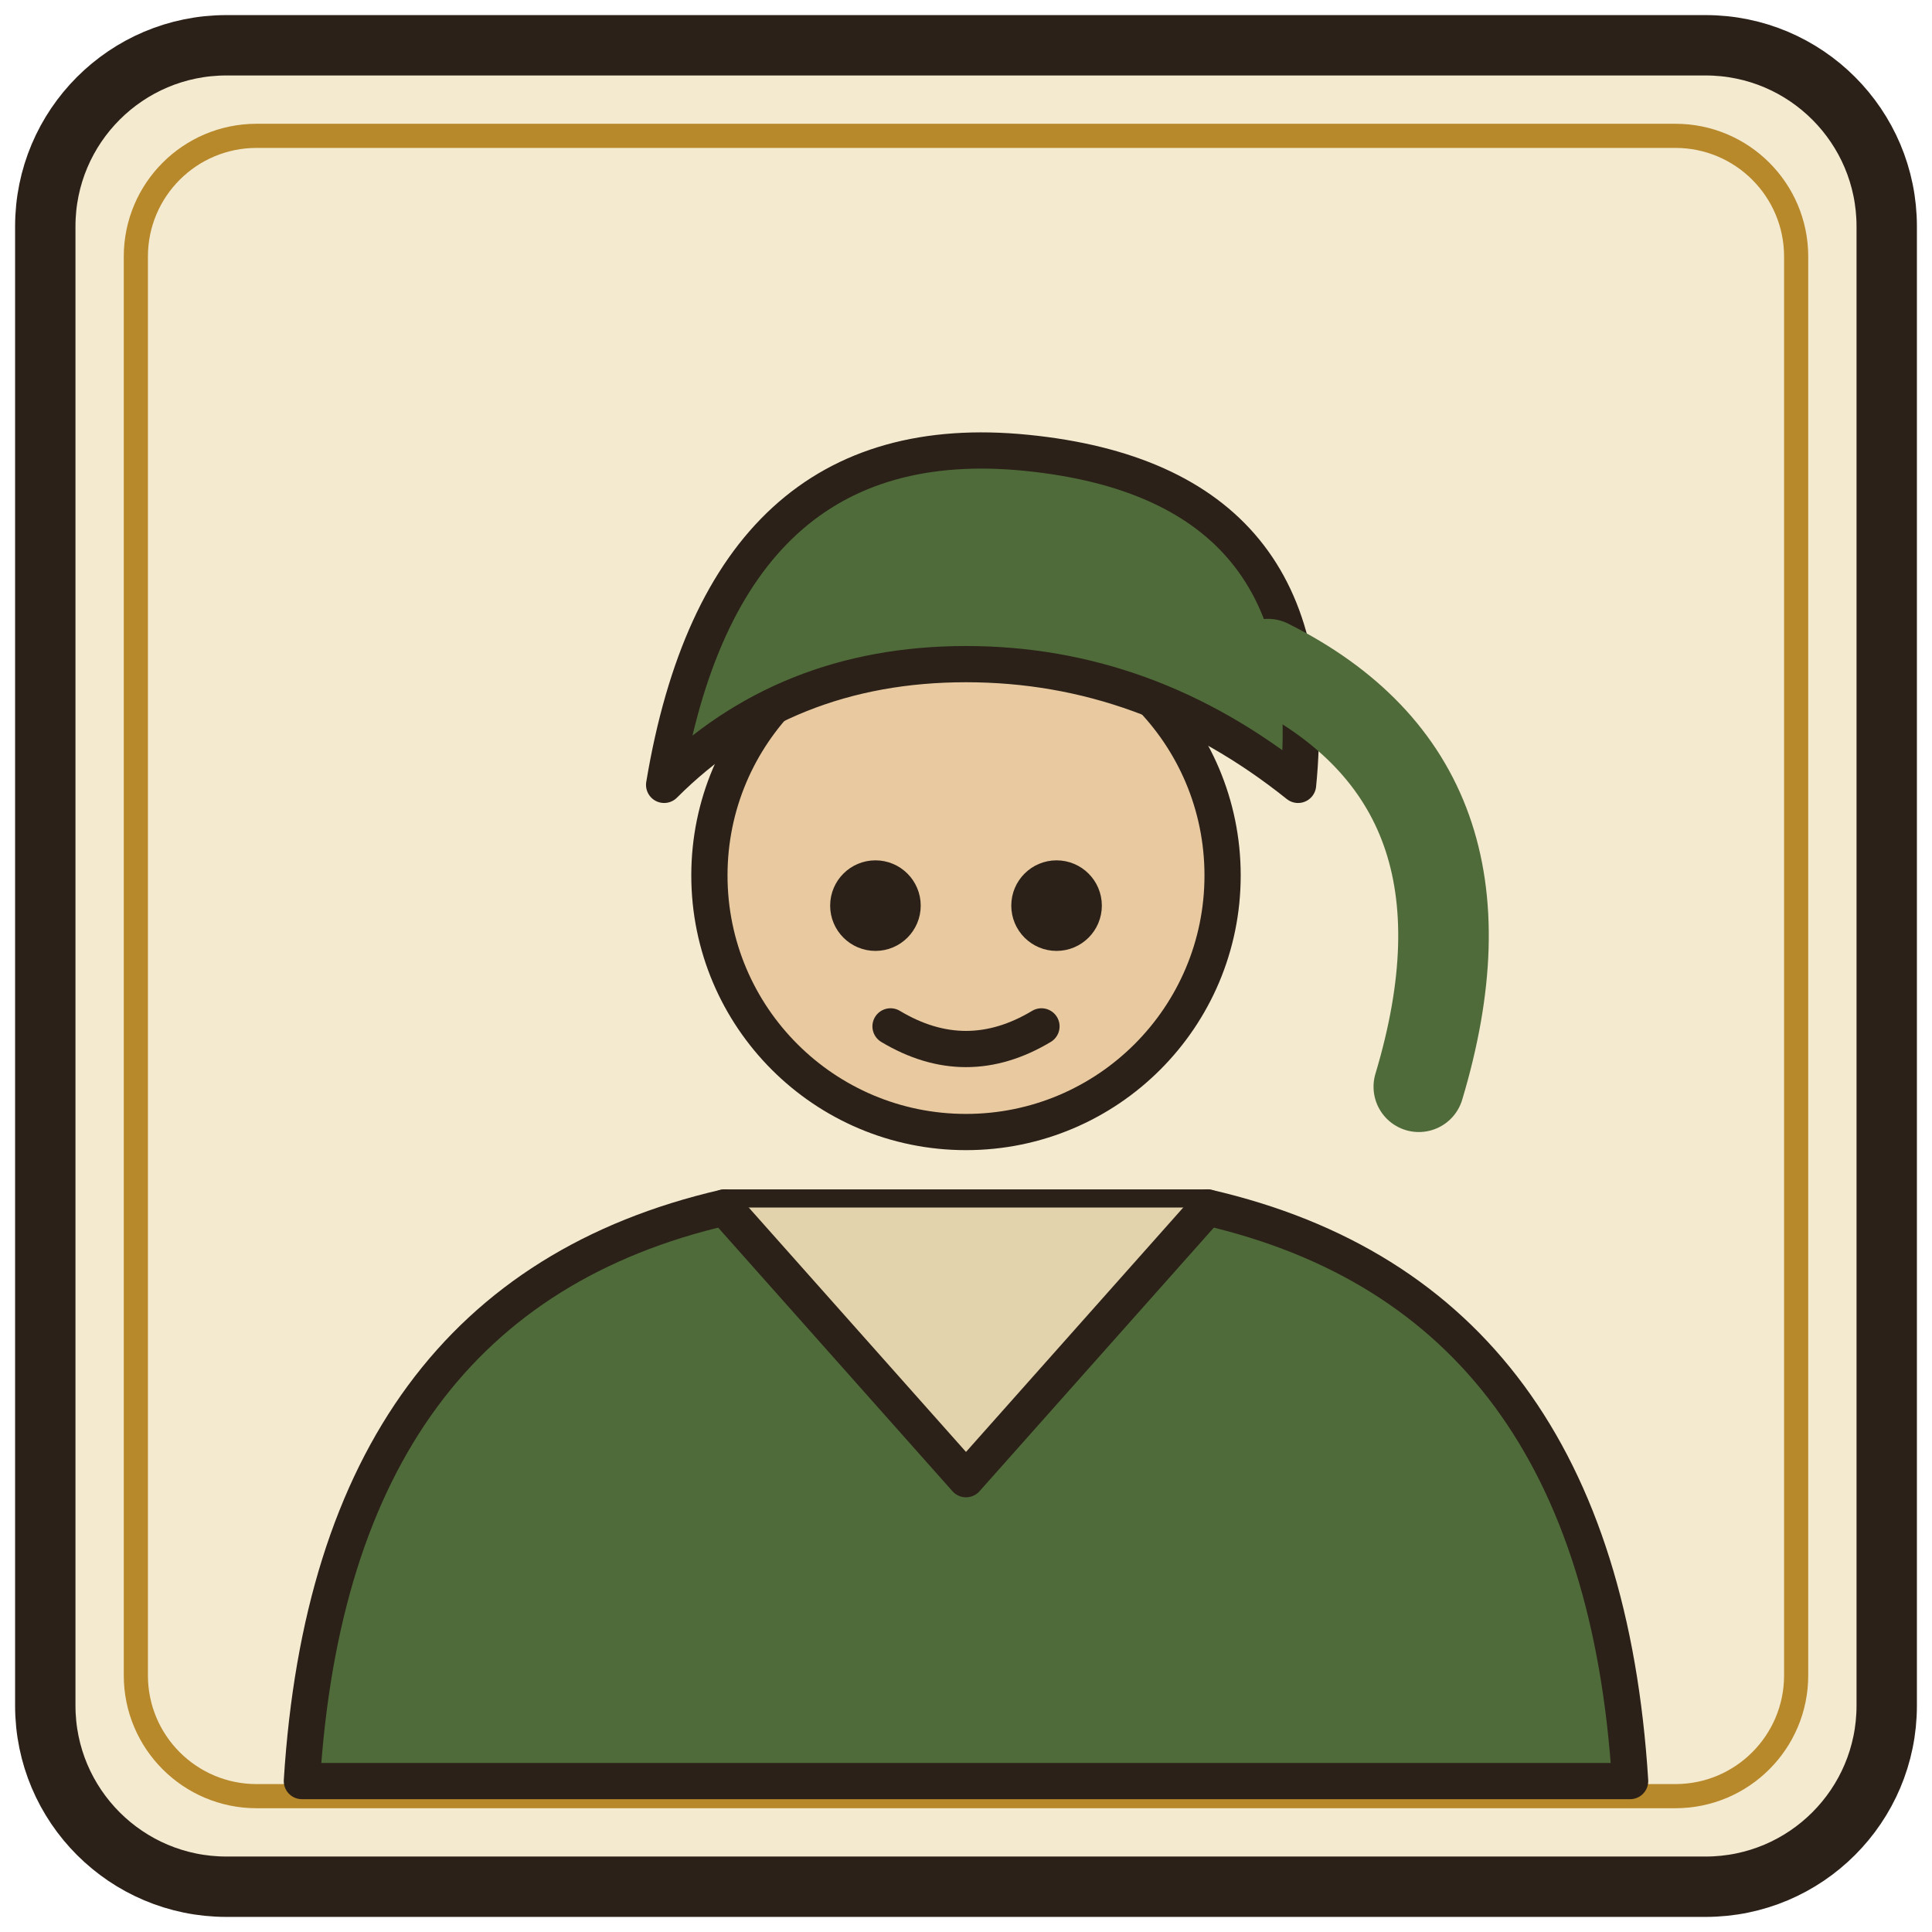
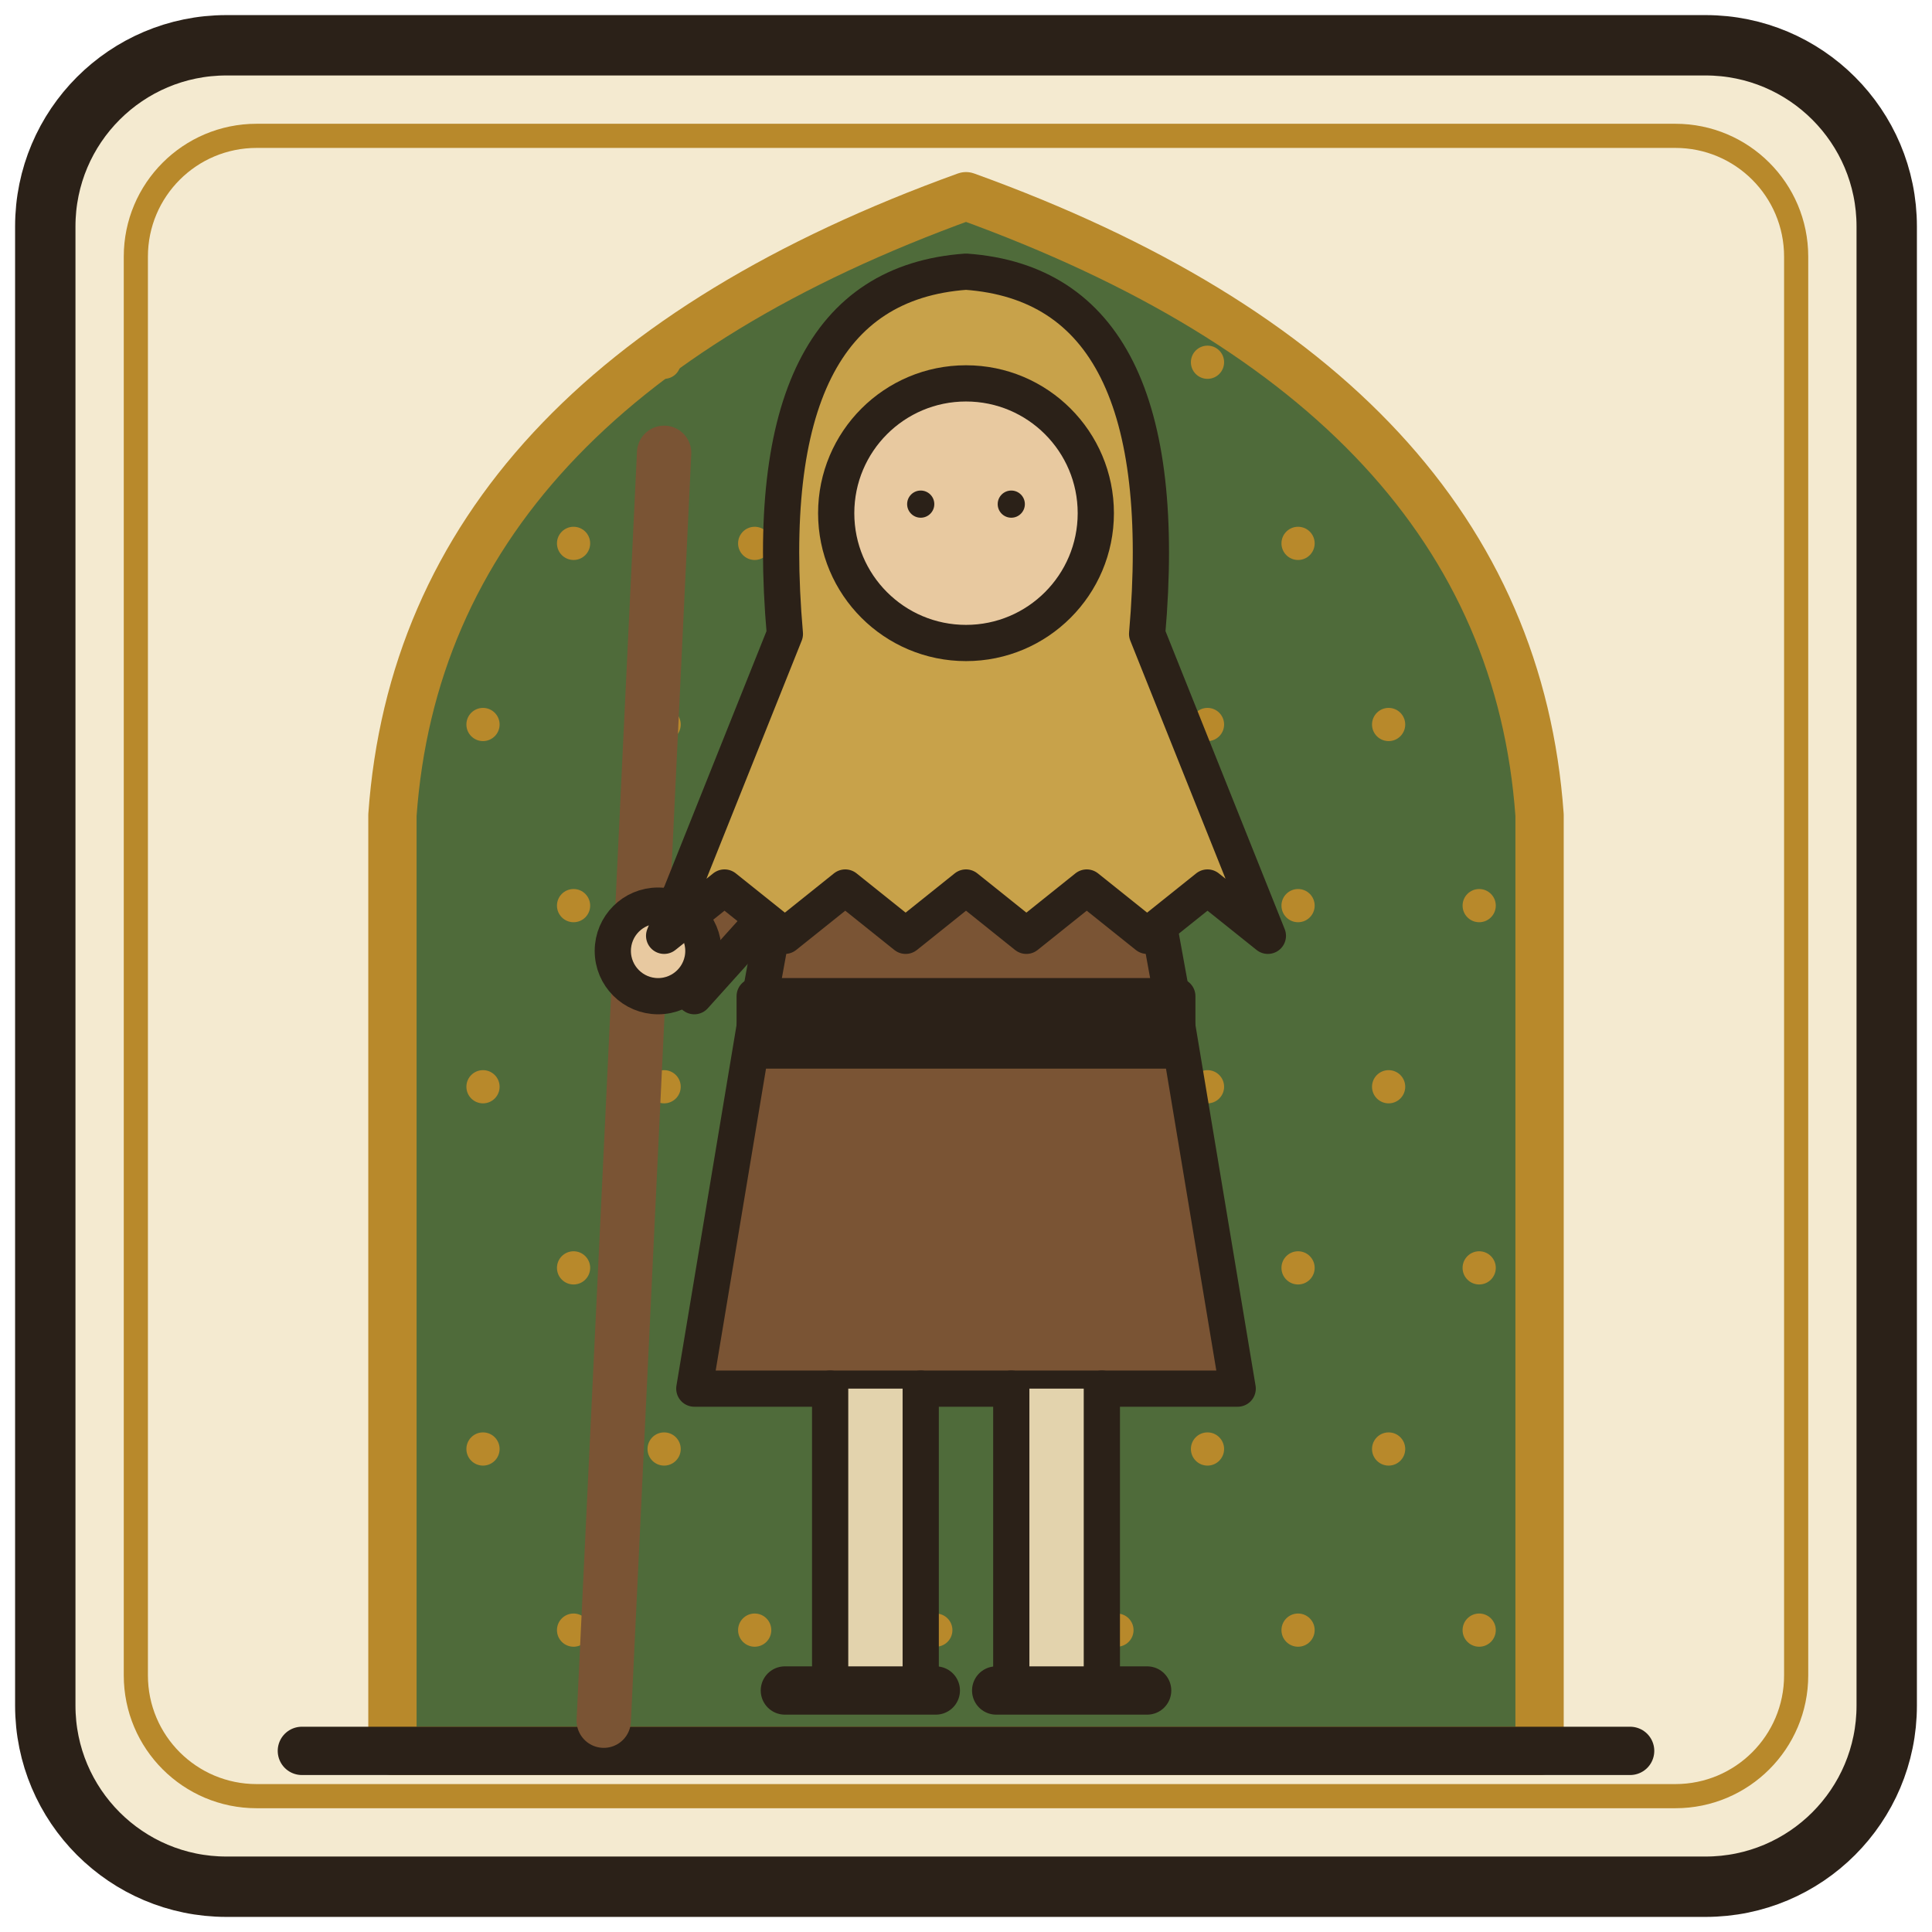
<svg xmlns="http://www.w3.org/2000/svg" viewBox="0 0 64 64" width="256" height="256">
  <rect x="1.5" y="1.5" width="61" height="61" rx="6" fill="#f4ead0" stroke="#2b2118" stroke-width="2" />
  <rect x="4.5" y="4.5" width="55" height="55" rx="4" fill="none" stroke="#b8892b" stroke-width="0.8" />
  <g stroke="#2b2118" stroke-width="1.2" stroke-linejoin="round" stroke-linecap="round">
-     <path d="M10 59 Q11 43 24 40 L40 40 Q53 43 54 59 Z" fill="#4f6b3a" />
-     <path d="M24 40 L32 49 L40 40" fill="#e3d3ad" />
-     <circle cx="32" cy="29" r="8.5" fill="#e8c9a0" />
-     <path d="M22 26 Q24 14 34 15 Q44 16 43 26 Q38 22 32 22 Q26 22 22 26 Z" fill="#4f6b3a" />
-     <path d="M42 22 Q50 26 47 36" fill="none" stroke="#4f6b3a" stroke-width="3" />
-     <circle cx="29" cy="30" r="0.9" fill="#2b2118" />
-     <circle cx="35" cy="30" r="0.9" fill="#2b2118" />
-     <path d="M29.5 34 Q32 35.5 34.5 34" fill="none" />
+     <clipPath id="n">
+       <path d="M13 58 L13 27 Q14 13 32 6.5 Q50 13 51 27 L51 58 Z" />
+     </clipPath>
+     <path d="M13 58 L13 27 Q14 13 32 6.5 Q50 13 51 27 L51 58 Z" fill="#4f6b3a" />
+     <g clip-path="url(#n)">
+       <circle cx="16" cy="12" r="0.55" fill="#b8892b" stroke="none" />
+       <circle cx="22" cy="12" r="0.55" fill="#b8892b" stroke="none" />
+       <circle cx="28" cy="12" r="0.55" fill="#b8892b" stroke="none" />
+       <circle cx="34" cy="12" r="0.55" fill="#b8892b" stroke="none" />
+       <circle cx="40" cy="12" r="0.55" fill="#b8892b" stroke="none" />
+       <circle cx="46" cy="12" r="0.55" fill="#b8892b" stroke="none" />
+       <circle cx="19" cy="18" r="0.55" fill="#b8892b" stroke="none" />
+       <circle cx="25" cy="18" r="0.55" fill="#b8892b" stroke="none" />
+       <circle cx="31" cy="18" r="0.55" fill="#b8892b" stroke="none" />
+       <circle cx="37" cy="18" r="0.55" fill="#b8892b" stroke="none" />
+       <circle cx="43" cy="18" r="0.55" fill="#b8892b" stroke="none" />
+       <circle cx="49" cy="18" r="0.55" fill="#b8892b" stroke="none" />
+       <circle cx="16" cy="24" r="0.55" fill="#b8892b" stroke="none" />
+       <circle cx="22" cy="24" r="0.55" fill="#b8892b" stroke="none" />
+       <circle cx="28" cy="24" r="0.55" fill="#b8892b" stroke="none" />
+       <circle cx="34" cy="24" r="0.55" fill="#b8892b" stroke="none" />
+       <circle cx="40" cy="24" r="0.55" fill="#b8892b" stroke="none" />
+       <circle cx="46" cy="24" r="0.55" fill="#b8892b" stroke="none" />
+       <circle cx="19" cy="30" r="0.55" fill="#b8892b" stroke="none" />
+       <circle cx="25" cy="30" r="0.55" fill="#b8892b" stroke="none" />
+       <circle cx="31" cy="30" r="0.55" fill="#b8892b" stroke="none" />
+       <circle cx="37" cy="30" r="0.55" fill="#b8892b" stroke="none" />
+       <circle cx="43" cy="30" r="0.55" fill="#b8892b" stroke="none" />
+       <circle cx="49" cy="30" r="0.55" fill="#b8892b" stroke="none" />
+       <circle cx="16" cy="36" r="0.55" fill="#b8892b" stroke="none" />
+       <circle cx="22" cy="36" r="0.55" fill="#b8892b" stroke="none" />
+       <circle cx="28" cy="36" r="0.55" fill="#b8892b" stroke="none" />
+       <circle cx="34" cy="36" r="0.55" fill="#b8892b" stroke="none" />
+       <circle cx="40" cy="36" r="0.55" fill="#b8892b" stroke="none" />
+       <circle cx="46" cy="36" r="0.55" fill="#b8892b" stroke="none" />
+       <circle cx="19" cy="42" r="0.55" fill="#b8892b" stroke="none" />
+       <circle cx="25" cy="42" r="0.55" fill="#b8892b" stroke="none" />
+       <circle cx="31" cy="42" r="0.55" fill="#b8892b" stroke="none" />
+       <circle cx="37" cy="42" r="0.55" fill="#b8892b" stroke="none" />
+       <circle cx="43" cy="42" r="0.55" fill="#b8892b" stroke="none" />
+       <circle cx="49" cy="42" r="0.55" fill="#b8892b" stroke="none" />
+       <circle cx="16" cy="48" r="0.55" fill="#b8892b" stroke="none" />
+       <circle cx="22" cy="48" r="0.55" fill="#b8892b" stroke="none" />
+       <circle cx="28" cy="48" r="0.55" fill="#b8892b" stroke="none" />
+       <circle cx="34" cy="48" r="0.55" fill="#b8892b" stroke="none" />
+       <circle cx="40" cy="48" r="0.55" fill="#b8892b" stroke="none" />
+       <circle cx="46" cy="48" r="0.55" fill="#b8892b" stroke="none" />
+       <circle cx="19" cy="54" r="0.55" fill="#b8892b" stroke="none" />
+       <circle cx="25" cy="54" r="0.55" fill="#b8892b" stroke="none" />
+       <circle cx="31" cy="54" r="0.55" fill="#b8892b" stroke="none" />
+       <circle cx="37" cy="54" r="0.55" fill="#b8892b" stroke="none" />
+       <circle cx="43" cy="54" r="0.55" fill="#b8892b" stroke="none" />
+       <circle cx="49" cy="54" r="0.55" fill="#b8892b" stroke="none" />
+     </g>
+     <path d="M13 58 L13 27 Q14 13 32 6.5 Q50 13 51 27 L51 58 Z" fill="none" stroke="#b8892b" stroke-width="1.6" />
+     <path d="M10 58 L54 58" fill="none" stroke="#2b2118" stroke-width="1.6" />
+     <line x1="22" y1="15" x2="20" y2="57" stroke="#7a5434" stroke-width="1.8" />
+     <path d="M27 23 Q32 21 37 23 L39 34 L41 46 L23 46 L25 34 Z" fill="#7a5434" />
+     <rect x="25" y="33" width="14" height="1.8" rx="0" fill="#2b2118" />
+     <path d="M27.5 46 L27.5 56 L30.5 56 L30.5 46 M33.5 46 L33.5 56 L36.5 56 L36.5 46" fill="#e3d3ad" />
+     <path d="M26 56 L31 56 M33 56 L38 56" fill="none" stroke-width="1.6" />
+     <path d="M27 24 L21.5 31 L23 33 L27.5 28" fill="#7a5434" />
+     <circle cx="21.8" cy="31.5" r="1.5" fill="#e8c9a0" />
+     <path d="M26 21 Q25 9.5 32 9 Q39 9.5 38 21 L42 31 l-2 -1.6 l-2 1.6 l-2 -1.6 l-2 1.6 l-2 -1.6 l-2 1.6 l-2 -1.6 l-2 1.6 l-2 -1.6 l-2 1.6 Z" fill="#c8a24a" />
+     <circle cx="32" cy="17" r="4.3" fill="#e8c9a0" />
+     <circle cx="30.5" cy="16.7" r="0.45" fill="#2b2118" stroke="none" />
+     <circle cx="33.5" cy="16.7" r="0.45" fill="#2b2118" stroke="none" />
  </g>
</svg>
